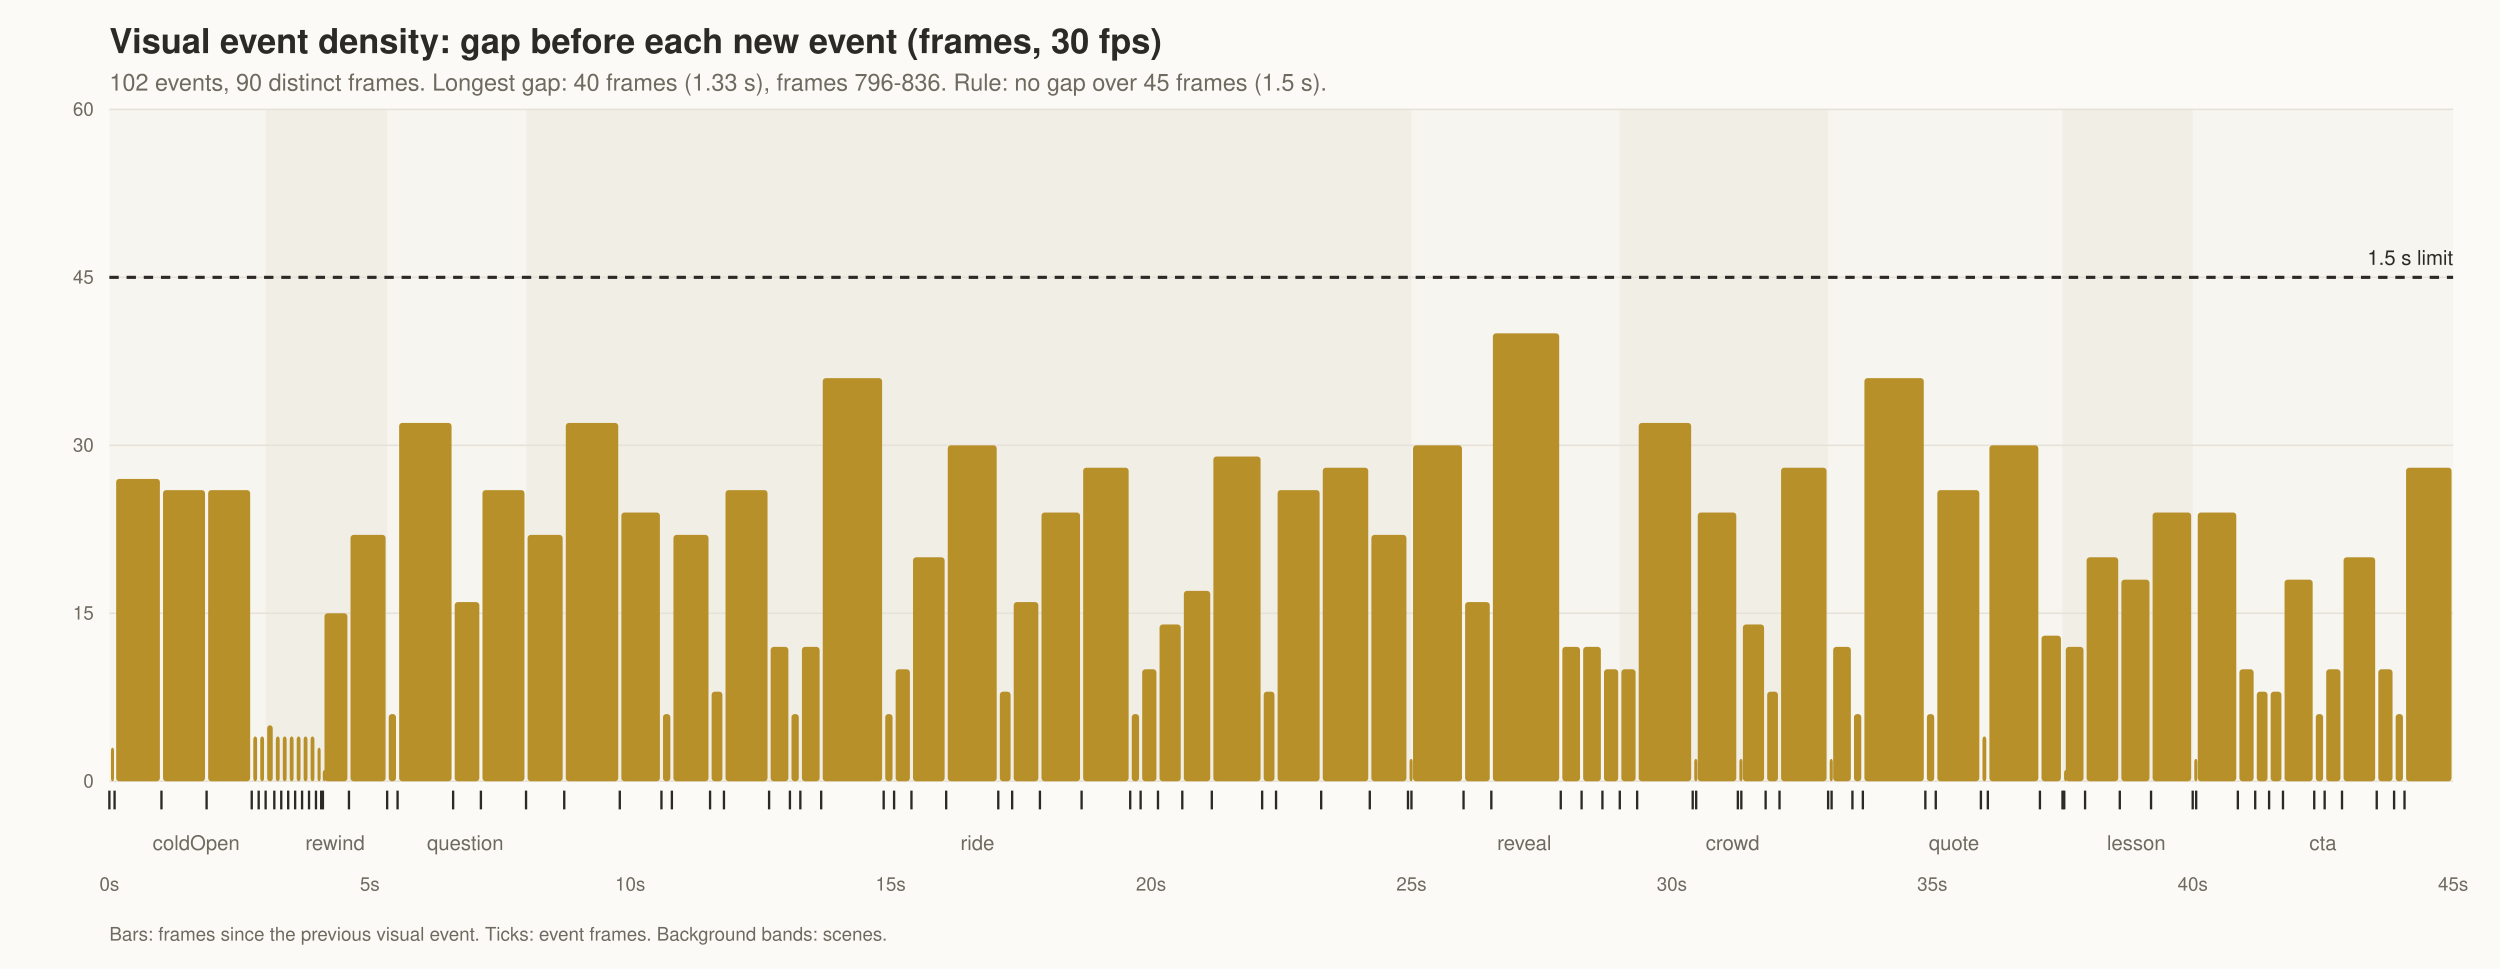
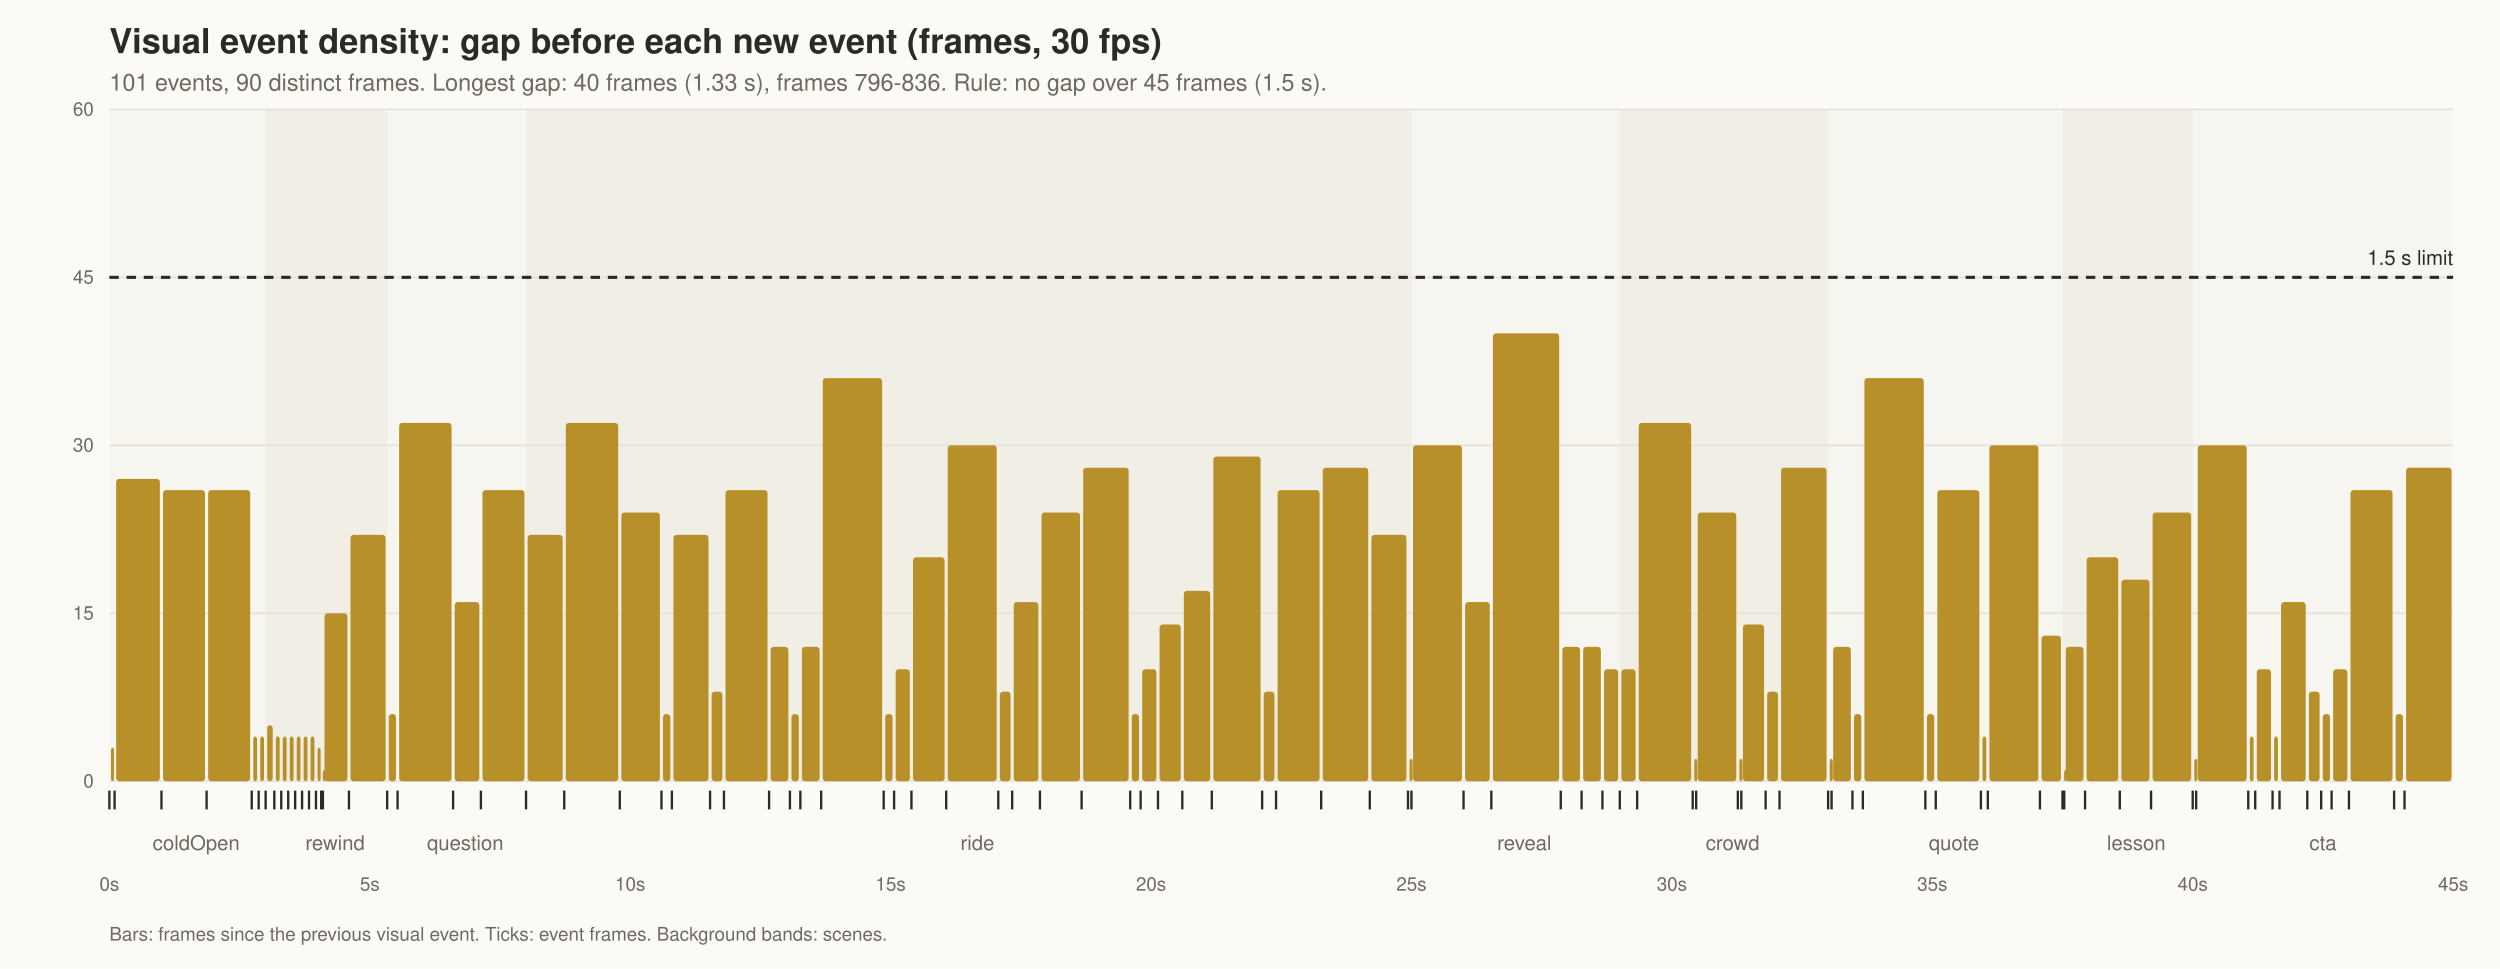
<svg xmlns="http://www.w3.org/2000/svg" width="1600" height="620" viewBox="0 0 1600 620" font-family="Helvetica, Arial, sans-serif">
  <rect width="1600" height="620" fill="#FBFAF6" />
  <text x="70" y="34" font-size="22" font-weight="700" fill="#2B2A27">Visual event density: gap before each new event (frames, 30 fps)</text>
-   <text x="70" y="58" font-size="15" fill="#6E6A60">102 events, 90 distinct frames. Longest gap: 40 frames (1.33 s), frames 796-836. Rule: no gap over 45 frames (1.5 s).</text>
+   <text x="70" y="58" font-size="15" fill="#6E6A60">101 events, 90 distinct frames. Longest gap: 40 frames (1.33 s), frames 796-836. Rule: no gap over 45 frames (1.5 s).</text>
  <rect x="70" y="70" width="111.111" height="430" fill="#F7F5EF" />
  <text x="125.556" y="544" font-size="13" fill="#6E6A60" text-anchor="middle">coldOpen</text>
  <rect x="170" y="70" width="88.889" height="430" fill="#F1EEE6" />
  <text x="214.444" y="544" font-size="13" fill="#6E6A60" text-anchor="middle">rewind</text>
  <rect x="247.778" y="70" width="100" height="430" fill="#F7F5EF" />
  <text x="297.778" y="544" font-size="13" fill="#6E6A60" text-anchor="middle">question</text>
  <rect x="336.667" y="70" width="577.778" height="430" fill="#F1EEE6" />
  <text x="625.556" y="544" font-size="13" fill="#6E6A60" text-anchor="middle">ride</text>
  <rect x="903.333" y="70" width="144.444" height="430" fill="#F7F5EF" />
  <text x="975.556" y="544" font-size="13" fill="#6E6A60" text-anchor="middle">reveal</text>
  <rect x="1036.667" y="70" width="144.444" height="430" fill="#F1EEE6" />
  <text x="1108.889" y="544" font-size="13" fill="#6E6A60" text-anchor="middle">crowd</text>
  <rect x="1170" y="70" width="161.111" height="430" fill="#F7F5EF" />
  <text x="1250.556" y="544" font-size="13" fill="#6E6A60" text-anchor="middle">quote</text>
  <rect x="1320" y="70" width="94.444" height="430" fill="#F1EEE6" />
  <text x="1367.222" y="544" font-size="13" fill="#6E6A60" text-anchor="middle">lesson</text>
  <rect x="1403.333" y="70" width="166.667" height="430" fill="#F7F5EF" />
  <text x="1486.667" y="544" font-size="13" fill="#6E6A60" text-anchor="middle">cta</text>
  <line x1="70" x2="1570" y1="500" y2="500" stroke="#E6E2D8" stroke-width="1" />
  <text x="60" y="504" font-size="12" fill="#6E6A60" text-anchor="end">0</text>
  <line x1="70" x2="1570" y1="392.5" y2="392.5" stroke="#E6E2D8" stroke-width="1" />
  <text x="60" y="396.5" font-size="12" fill="#6E6A60" text-anchor="end">15</text>
  <line x1="70" x2="1570" y1="285" y2="285" stroke="#E6E2D8" stroke-width="1" />
  <text x="60" y="289" font-size="12" fill="#6E6A60" text-anchor="end">30</text>
  <line x1="70" x2="1570" y1="177.5" y2="177.5" stroke="#E6E2D8" stroke-width="1" />
  <text x="60" y="181.5" font-size="12" fill="#6E6A60" text-anchor="end">45</text>
  <line x1="70" x2="1570" y1="70" y2="70" stroke="#E6E2D8" stroke-width="1" />
  <text x="60" y="74" font-size="12" fill="#6E6A60" text-anchor="end">60</text>
  <rect x="71" y="478.5" width="2" height="21.5" rx="2" fill="#B8902A" />
  <rect x="74.333" y="306.5" width="28" height="193.5" rx="2" fill="#B8902A" />
  <rect x="104.333" y="313.667" width="26.889" height="186.333" rx="2" fill="#B8902A" />
  <rect x="133.222" y="313.667" width="26.889" height="186.333" rx="2" fill="#B8902A" />
  <rect x="162.111" y="471.333" width="2.444" height="28.667" rx="2" fill="#B8902A" />
  <rect x="166.556" y="471.333" width="2.444" height="28.667" rx="2" fill="#B8902A" />
  <rect x="171" y="464.167" width="3.556" height="35.833" rx="2" fill="#B8902A" />
  <rect x="176.556" y="471.333" width="2.444" height="28.667" rx="2" fill="#B8902A" />
  <rect x="181" y="471.333" width="2.444" height="28.667" rx="2" fill="#B8902A" />
  <rect x="185.444" y="471.333" width="2.444" height="28.667" rx="2" fill="#B8902A" />
  <rect x="189.889" y="471.333" width="2.444" height="28.667" rx="2" fill="#B8902A" />
  <rect x="194.333" y="471.333" width="2.444" height="28.667" rx="2" fill="#B8902A" />
  <rect x="198.778" y="471.333" width="2.444" height="28.667" rx="2" fill="#B8902A" />
  <rect x="203.222" y="478.5" width="2" height="21.5" rx="2" fill="#B8902A" />
  <rect x="206.556" y="492.833" width="2" height="7.167" rx="2" fill="#B8902A" />
  <rect x="207.667" y="392.5" width="14.667" height="107.5" rx="2" fill="#B8902A" />
  <rect x="224.333" y="342.333" width="22.444" height="157.667" rx="2" fill="#B8902A" />
  <rect x="248.778" y="457" width="4.667" height="43" rx="2" fill="#B8902A" />
  <rect x="255.444" y="270.667" width="33.556" height="229.333" rx="2" fill="#B8902A" />
  <rect x="291" y="385.333" width="15.778" height="114.667" rx="2" fill="#B8902A" />
  <rect x="308.778" y="313.667" width="26.889" height="186.333" rx="2" fill="#B8902A" />
  <rect x="337.667" y="342.333" width="22.444" height="157.667" rx="2" fill="#B8902A" />
  <rect x="362.111" y="270.667" width="33.556" height="229.333" rx="2" fill="#B8902A" />
  <rect x="397.667" y="328" width="24.667" height="172" rx="2" fill="#B8902A" />
  <rect x="424.333" y="457" width="4.667" height="43" rx="2" fill="#B8902A" />
  <rect x="431" y="342.333" width="22.444" height="157.667" rx="2" fill="#B8902A" />
  <rect x="455.444" y="442.667" width="6.889" height="57.333" rx="2" fill="#B8902A" />
  <rect x="464.333" y="313.667" width="26.889" height="186.333" rx="2" fill="#B8902A" />
  <rect x="493.222" y="414" width="11.333" height="86" rx="2" fill="#B8902A" />
  <rect x="506.556" y="457" width="4.667" height="43" rx="2" fill="#B8902A" />
  <rect x="513.222" y="414" width="11.333" height="86" rx="2" fill="#B8902A" />
  <rect x="526.556" y="242" width="38" height="258" rx="2" fill="#B8902A" />
  <rect x="566.556" y="457" width="4.667" height="43" rx="2" fill="#B8902A" />
  <rect x="573.222" y="428.333" width="9.111" height="71.667" rx="2" fill="#B8902A" />
  <rect x="584.333" y="356.667" width="20.222" height="143.333" rx="2" fill="#B8902A" />
  <rect x="606.556" y="285" width="31.333" height="215" rx="2" fill="#B8902A" />
  <rect x="639.889" y="442.667" width="6.889" height="57.333" rx="2" fill="#B8902A" />
  <rect x="648.778" y="385.333" width="15.778" height="114.667" rx="2" fill="#B8902A" />
  <rect x="666.556" y="328" width="24.667" height="172" rx="2" fill="#B8902A" />
  <rect x="693.222" y="299.333" width="29.111" height="200.667" rx="2" fill="#B8902A" />
  <rect x="724.333" y="457" width="4.667" height="43" rx="2" fill="#B8902A" />
  <rect x="731" y="428.333" width="9.111" height="71.667" rx="2" fill="#B8902A" />
  <rect x="742.111" y="399.667" width="13.556" height="100.333" rx="2" fill="#B8902A" />
  <rect x="757.667" y="378.167" width="16.889" height="121.833" rx="2" fill="#B8902A" />
  <rect x="776.556" y="292.167" width="30.222" height="207.833" rx="2" fill="#B8902A" />
  <rect x="808.778" y="442.667" width="6.889" height="57.333" rx="2" fill="#B8902A" />
  <rect x="817.667" y="313.667" width="26.889" height="186.333" rx="2" fill="#B8902A" />
  <rect x="846.556" y="299.333" width="29.111" height="200.667" rx="2" fill="#B8902A" />
  <rect x="877.667" y="342.333" width="22.444" height="157.667" rx="2" fill="#B8902A" />
  <rect x="902.111" y="485.667" width="2" height="14.333" rx="2" fill="#B8902A" />
  <rect x="904.333" y="285" width="31.333" height="215" rx="2" fill="#B8902A" />
  <rect x="937.667" y="385.333" width="15.778" height="114.667" rx="2" fill="#B8902A" />
  <rect x="955.444" y="213.333" width="42.444" height="286.667" rx="2" fill="#B8902A" />
  <rect x="999.889" y="414" width="11.333" height="86" rx="2" fill="#B8902A" />
  <rect x="1013.222" y="414" width="11.333" height="86" rx="2" fill="#B8902A" />
  <rect x="1026.556" y="428.333" width="9.111" height="71.667" rx="2" fill="#B8902A" />
  <rect x="1037.667" y="428.333" width="9.111" height="71.667" rx="2" fill="#B8902A" />
  <rect x="1048.778" y="270.667" width="33.556" height="229.333" rx="2" fill="#B8902A" />
  <rect x="1084.333" y="485.667" width="2" height="14.333" rx="2" fill="#B8902A" />
  <rect x="1086.556" y="328" width="24.667" height="172" rx="2" fill="#B8902A" />
  <rect x="1113.222" y="485.667" width="2" height="14.333" rx="2" fill="#B8902A" />
  <rect x="1115.444" y="399.667" width="13.556" height="100.333" rx="2" fill="#B8902A" />
  <rect x="1131" y="442.667" width="6.889" height="57.333" rx="2" fill="#B8902A" />
  <rect x="1139.889" y="299.333" width="29.111" height="200.667" rx="2" fill="#B8902A" />
  <rect x="1171" y="485.667" width="2" height="14.333" rx="2" fill="#B8902A" />
  <rect x="1173.222" y="414" width="11.333" height="86" rx="2" fill="#B8902A" />
  <rect x="1186.556" y="457" width="4.667" height="43" rx="2" fill="#B8902A" />
  <rect x="1193.222" y="242" width="38" height="258" rx="2" fill="#B8902A" />
  <rect x="1233.222" y="457" width="4.667" height="43" rx="2" fill="#B8902A" />
  <rect x="1239.889" y="313.667" width="26.889" height="186.333" rx="2" fill="#B8902A" />
  <rect x="1268.778" y="471.333" width="2.444" height="28.667" rx="2" fill="#B8902A" />
  <rect x="1273.222" y="285" width="31.333" height="215" rx="2" fill="#B8902A" />
  <rect x="1306.556" y="406.833" width="12.444" height="93.167" rx="2" fill="#B8902A" />
  <rect x="1321" y="492.833" width="2" height="7.167" rx="2" fill="#B8902A" />
  <rect x="1322.111" y="414" width="11.333" height="86" rx="2" fill="#B8902A" />
  <rect x="1335.444" y="356.667" width="20.222" height="143.333" rx="2" fill="#B8902A" />
  <rect x="1357.667" y="371" width="18" height="129" rx="2" fill="#B8902A" />
  <rect x="1377.667" y="328" width="24.667" height="172" rx="2" fill="#B8902A" />
  <rect x="1404.333" y="485.667" width="2" height="14.333" rx="2" fill="#B8902A" />
-   <rect x="1406.556" y="328" width="24.667" height="172" rx="2" fill="#B8902A" />
-   <rect x="1433.222" y="428.333" width="9.111" height="71.667" rx="2" fill="#B8902A" />
-   <rect x="1444.333" y="442.667" width="6.889" height="57.333" rx="2" fill="#B8902A" />
-   <rect x="1453.222" y="442.667" width="6.889" height="57.333" rx="2" fill="#B8902A" />
-   <rect x="1462.111" y="371" width="18" height="129" rx="2" fill="#B8902A" />
-   <rect x="1482.111" y="457" width="4.667" height="43" rx="2" fill="#B8902A" />
-   <rect x="1488.778" y="428.333" width="9.111" height="71.667" rx="2" fill="#B8902A" />
-   <rect x="1499.889" y="356.667" width="20.222" height="143.333" rx="2" fill="#B8902A" />
-   <rect x="1522.111" y="428.333" width="9.111" height="71.667" rx="2" fill="#B8902A" />
+   <rect x="1406.556" y="285" width="31.333" height="215" rx="2" fill="#B8902A" />
+   <rect x="1439.889" y="471.333" width="2.444" height="28.667" rx="2" fill="#B8902A" />
+   <rect x="1444.333" y="428.333" width="9.111" height="71.667" rx="2" fill="#B8902A" />
+   <rect x="1455.444" y="471.333" width="2.444" height="28.667" rx="2" fill="#B8902A" />
+   <rect x="1459.889" y="385.333" width="15.778" height="114.667" rx="2" fill="#B8902A" />
+   <rect x="1477.667" y="442.667" width="6.889" height="57.333" rx="2" fill="#B8902A" />
+   <rect x="1486.556" y="457" width="4.667" height="43" rx="2" fill="#B8902A" />
+   <rect x="1493.222" y="428.333" width="9.111" height="71.667" rx="2" fill="#B8902A" />
+   <rect x="1504.333" y="313.667" width="26.889" height="186.333" rx="2" fill="#B8902A" />
  <rect x="1533.222" y="457" width="4.667" height="43" rx="2" fill="#B8902A" />
  <rect x="1539.889" y="299.333" width="29.111" height="200.667" rx="2" fill="#B8902A" />
  <line x1="70" x2="70" y1="506" y2="518" stroke="#2B2A27" stroke-width="1.5" />
  <line x1="73.333" x2="73.333" y1="506" y2="518" stroke="#2B2A27" stroke-width="1.5" />
  <line x1="103.333" x2="103.333" y1="506" y2="518" stroke="#2B2A27" stroke-width="1.5" />
  <line x1="132.222" x2="132.222" y1="506" y2="518" stroke="#2B2A27" stroke-width="1.5" />
  <line x1="161.111" x2="161.111" y1="506" y2="518" stroke="#2B2A27" stroke-width="1.5" />
  <line x1="165.556" x2="165.556" y1="506" y2="518" stroke="#2B2A27" stroke-width="1.5" />
  <line x1="170" x2="170" y1="506" y2="518" stroke="#2B2A27" stroke-width="1.5" />
  <line x1="175.556" x2="175.556" y1="506" y2="518" stroke="#2B2A27" stroke-width="1.5" />
  <line x1="180" x2="180" y1="506" y2="518" stroke="#2B2A27" stroke-width="1.5" />
  <line x1="184.444" x2="184.444" y1="506" y2="518" stroke="#2B2A27" stroke-width="1.5" />
  <line x1="188.889" x2="188.889" y1="506" y2="518" stroke="#2B2A27" stroke-width="1.5" />
  <line x1="193.333" x2="193.333" y1="506" y2="518" stroke="#2B2A27" stroke-width="1.5" />
  <line x1="197.778" x2="197.778" y1="506" y2="518" stroke="#2B2A27" stroke-width="1.5" />
  <line x1="202.222" x2="202.222" y1="506" y2="518" stroke="#2B2A27" stroke-width="1.5" />
  <line x1="205.556" x2="205.556" y1="506" y2="518" stroke="#2B2A27" stroke-width="1.5" />
  <line x1="206.667" x2="206.667" y1="506" y2="518" stroke="#2B2A27" stroke-width="1.5" />
  <line x1="223.333" x2="223.333" y1="506" y2="518" stroke="#2B2A27" stroke-width="1.5" />
  <line x1="247.778" x2="247.778" y1="506" y2="518" stroke="#2B2A27" stroke-width="1.5" />
  <line x1="254.444" x2="254.444" y1="506" y2="518" stroke="#2B2A27" stroke-width="1.5" />
  <line x1="290" x2="290" y1="506" y2="518" stroke="#2B2A27" stroke-width="1.5" />
  <line x1="307.778" x2="307.778" y1="506" y2="518" stroke="#2B2A27" stroke-width="1.5" />
  <line x1="336.667" x2="336.667" y1="506" y2="518" stroke="#2B2A27" stroke-width="1.5" />
  <line x1="361.111" x2="361.111" y1="506" y2="518" stroke="#2B2A27" stroke-width="1.5" />
  <line x1="396.667" x2="396.667" y1="506" y2="518" stroke="#2B2A27" stroke-width="1.5" />
  <line x1="423.333" x2="423.333" y1="506" y2="518" stroke="#2B2A27" stroke-width="1.5" />
  <line x1="430" x2="430" y1="506" y2="518" stroke="#2B2A27" stroke-width="1.5" />
  <line x1="454.444" x2="454.444" y1="506" y2="518" stroke="#2B2A27" stroke-width="1.5" />
  <line x1="463.333" x2="463.333" y1="506" y2="518" stroke="#2B2A27" stroke-width="1.5" />
  <line x1="492.222" x2="492.222" y1="506" y2="518" stroke="#2B2A27" stroke-width="1.5" />
  <line x1="505.556" x2="505.556" y1="506" y2="518" stroke="#2B2A27" stroke-width="1.5" />
  <line x1="512.222" x2="512.222" y1="506" y2="518" stroke="#2B2A27" stroke-width="1.5" />
  <line x1="525.556" x2="525.556" y1="506" y2="518" stroke="#2B2A27" stroke-width="1.5" />
  <line x1="565.556" x2="565.556" y1="506" y2="518" stroke="#2B2A27" stroke-width="1.5" />
  <line x1="572.222" x2="572.222" y1="506" y2="518" stroke="#2B2A27" stroke-width="1.5" />
  <line x1="583.333" x2="583.333" y1="506" y2="518" stroke="#2B2A27" stroke-width="1.5" />
  <line x1="605.556" x2="605.556" y1="506" y2="518" stroke="#2B2A27" stroke-width="1.5" />
  <line x1="638.889" x2="638.889" y1="506" y2="518" stroke="#2B2A27" stroke-width="1.5" />
  <line x1="647.778" x2="647.778" y1="506" y2="518" stroke="#2B2A27" stroke-width="1.5" />
  <line x1="665.556" x2="665.556" y1="506" y2="518" stroke="#2B2A27" stroke-width="1.5" />
  <line x1="692.222" x2="692.222" y1="506" y2="518" stroke="#2B2A27" stroke-width="1.5" />
  <line x1="723.333" x2="723.333" y1="506" y2="518" stroke="#2B2A27" stroke-width="1.5" />
  <line x1="730" x2="730" y1="506" y2="518" stroke="#2B2A27" stroke-width="1.5" />
  <line x1="741.111" x2="741.111" y1="506" y2="518" stroke="#2B2A27" stroke-width="1.5" />
  <line x1="756.667" x2="756.667" y1="506" y2="518" stroke="#2B2A27" stroke-width="1.5" />
  <line x1="775.556" x2="775.556" y1="506" y2="518" stroke="#2B2A27" stroke-width="1.5" />
  <line x1="807.778" x2="807.778" y1="506" y2="518" stroke="#2B2A27" stroke-width="1.5" />
  <line x1="816.667" x2="816.667" y1="506" y2="518" stroke="#2B2A27" stroke-width="1.5" />
  <line x1="845.556" x2="845.556" y1="506" y2="518" stroke="#2B2A27" stroke-width="1.5" />
  <line x1="876.667" x2="876.667" y1="506" y2="518" stroke="#2B2A27" stroke-width="1.5" />
  <line x1="901.111" x2="901.111" y1="506" y2="518" stroke="#2B2A27" stroke-width="1.5" />
  <line x1="903.333" x2="903.333" y1="506" y2="518" stroke="#2B2A27" stroke-width="1.5" />
  <line x1="936.667" x2="936.667" y1="506" y2="518" stroke="#2B2A27" stroke-width="1.5" />
  <line x1="954.444" x2="954.444" y1="506" y2="518" stroke="#2B2A27" stroke-width="1.5" />
  <line x1="998.889" x2="998.889" y1="506" y2="518" stroke="#2B2A27" stroke-width="1.5" />
  <line x1="1012.222" x2="1012.222" y1="506" y2="518" stroke="#2B2A27" stroke-width="1.5" />
  <line x1="1025.556" x2="1025.556" y1="506" y2="518" stroke="#2B2A27" stroke-width="1.5" />
  <line x1="1036.667" x2="1036.667" y1="506" y2="518" stroke="#2B2A27" stroke-width="1.5" />
  <line x1="1047.778" x2="1047.778" y1="506" y2="518" stroke="#2B2A27" stroke-width="1.5" />
  <line x1="1083.333" x2="1083.333" y1="506" y2="518" stroke="#2B2A27" stroke-width="1.5" />
  <line x1="1085.556" x2="1085.556" y1="506" y2="518" stroke="#2B2A27" stroke-width="1.5" />
  <line x1="1112.222" x2="1112.222" y1="506" y2="518" stroke="#2B2A27" stroke-width="1.5" />
  <line x1="1114.444" x2="1114.444" y1="506" y2="518" stroke="#2B2A27" stroke-width="1.5" />
  <line x1="1130" x2="1130" y1="506" y2="518" stroke="#2B2A27" stroke-width="1.5" />
  <line x1="1138.889" x2="1138.889" y1="506" y2="518" stroke="#2B2A27" stroke-width="1.5" />
  <line x1="1170" x2="1170" y1="506" y2="518" stroke="#2B2A27" stroke-width="1.5" />
  <line x1="1172.222" x2="1172.222" y1="506" y2="518" stroke="#2B2A27" stroke-width="1.5" />
  <line x1="1185.556" x2="1185.556" y1="506" y2="518" stroke="#2B2A27" stroke-width="1.5" />
  <line x1="1192.222" x2="1192.222" y1="506" y2="518" stroke="#2B2A27" stroke-width="1.5" />
  <line x1="1232.222" x2="1232.222" y1="506" y2="518" stroke="#2B2A27" stroke-width="1.5" />
  <line x1="1238.889" x2="1238.889" y1="506" y2="518" stroke="#2B2A27" stroke-width="1.5" />
  <line x1="1267.778" x2="1267.778" y1="506" y2="518" stroke="#2B2A27" stroke-width="1.5" />
  <line x1="1272.222" x2="1272.222" y1="506" y2="518" stroke="#2B2A27" stroke-width="1.5" />
  <line x1="1305.556" x2="1305.556" y1="506" y2="518" stroke="#2B2A27" stroke-width="1.5" />
  <line x1="1320" x2="1320" y1="506" y2="518" stroke="#2B2A27" stroke-width="1.5" />
  <line x1="1321.111" x2="1321.111" y1="506" y2="518" stroke="#2B2A27" stroke-width="1.5" />
  <line x1="1334.444" x2="1334.444" y1="506" y2="518" stroke="#2B2A27" stroke-width="1.5" />
  <line x1="1356.667" x2="1356.667" y1="506" y2="518" stroke="#2B2A27" stroke-width="1.5" />
  <line x1="1376.667" x2="1376.667" y1="506" y2="518" stroke="#2B2A27" stroke-width="1.5" />
  <line x1="1403.333" x2="1403.333" y1="506" y2="518" stroke="#2B2A27" stroke-width="1.5" />
  <line x1="1405.556" x2="1405.556" y1="506" y2="518" stroke="#2B2A27" stroke-width="1.5" />
-   <line x1="1432.222" x2="1432.222" y1="506" y2="518" stroke="#2B2A27" stroke-width="1.5" />
+   <line x1="1438.889" x2="1438.889" y1="506" y2="518" stroke="#2B2A27" stroke-width="1.5" />
  <line x1="1443.333" x2="1443.333" y1="506" y2="518" stroke="#2B2A27" stroke-width="1.5" />
-   <line x1="1452.222" x2="1452.222" y1="506" y2="518" stroke="#2B2A27" stroke-width="1.5" />
-   <line x1="1461.111" x2="1461.111" y1="506" y2="518" stroke="#2B2A27" stroke-width="1.5" />
-   <line x1="1481.111" x2="1481.111" y1="506" y2="518" stroke="#2B2A27" stroke-width="1.5" />
-   <line x1="1487.778" x2="1487.778" y1="506" y2="518" stroke="#2B2A27" stroke-width="1.5" />
-   <line x1="1498.889" x2="1498.889" y1="506" y2="518" stroke="#2B2A27" stroke-width="1.5" />
-   <line x1="1521.111" x2="1521.111" y1="506" y2="518" stroke="#2B2A27" stroke-width="1.5" />
+   <line x1="1454.444" x2="1454.444" y1="506" y2="518" stroke="#2B2A27" stroke-width="1.5" />
+   <line x1="1458.889" x2="1458.889" y1="506" y2="518" stroke="#2B2A27" stroke-width="1.5" />
+   <line x1="1476.667" x2="1476.667" y1="506" y2="518" stroke="#2B2A27" stroke-width="1.5" />
+   <line x1="1485.556" x2="1485.556" y1="506" y2="518" stroke="#2B2A27" stroke-width="1.5" />
+   <line x1="1492.222" x2="1492.222" y1="506" y2="518" stroke="#2B2A27" stroke-width="1.5" />
+   <line x1="1503.333" x2="1503.333" y1="506" y2="518" stroke="#2B2A27" stroke-width="1.5" />
  <line x1="1532.222" x2="1532.222" y1="506" y2="518" stroke="#2B2A27" stroke-width="1.5" />
  <line x1="1538.889" x2="1538.889" y1="506" y2="518" stroke="#2B2A27" stroke-width="1.5" />
  <line x1="70" x2="1570" y1="177.5" y2="177.5" stroke="#2B2A27" stroke-width="2" stroke-dasharray="6 5" />
  <text x="1570" y="169.5" font-size="13" fill="#2B2A27" text-anchor="end">1.5 s limit</text>
  <text x="70" y="570" font-size="12" fill="#6E6A60" text-anchor="middle">0s</text>
  <text x="236.667" y="570" font-size="12" fill="#6E6A60" text-anchor="middle">5s</text>
  <text x="403.333" y="570" font-size="12" fill="#6E6A60" text-anchor="middle">10s</text>
  <text x="570" y="570" font-size="12" fill="#6E6A60" text-anchor="middle">15s</text>
  <text x="736.667" y="570" font-size="12" fill="#6E6A60" text-anchor="middle">20s</text>
  <text x="903.333" y="570" font-size="12" fill="#6E6A60" text-anchor="middle">25s</text>
  <text x="1070" y="570" font-size="12" fill="#6E6A60" text-anchor="middle">30s</text>
  <text x="1236.667" y="570" font-size="12" fill="#6E6A60" text-anchor="middle">35s</text>
  <text x="1403.333" y="570" font-size="12" fill="#6E6A60" text-anchor="middle">40s</text>
  <text x="1570" y="570" font-size="12" fill="#6E6A60" text-anchor="middle">45s</text>
  <text x="70" y="602" font-size="12" fill="#6E6A60">Bars: frames since the previous visual event. Ticks: event frames. Background bands: scenes.</text>
</svg>
